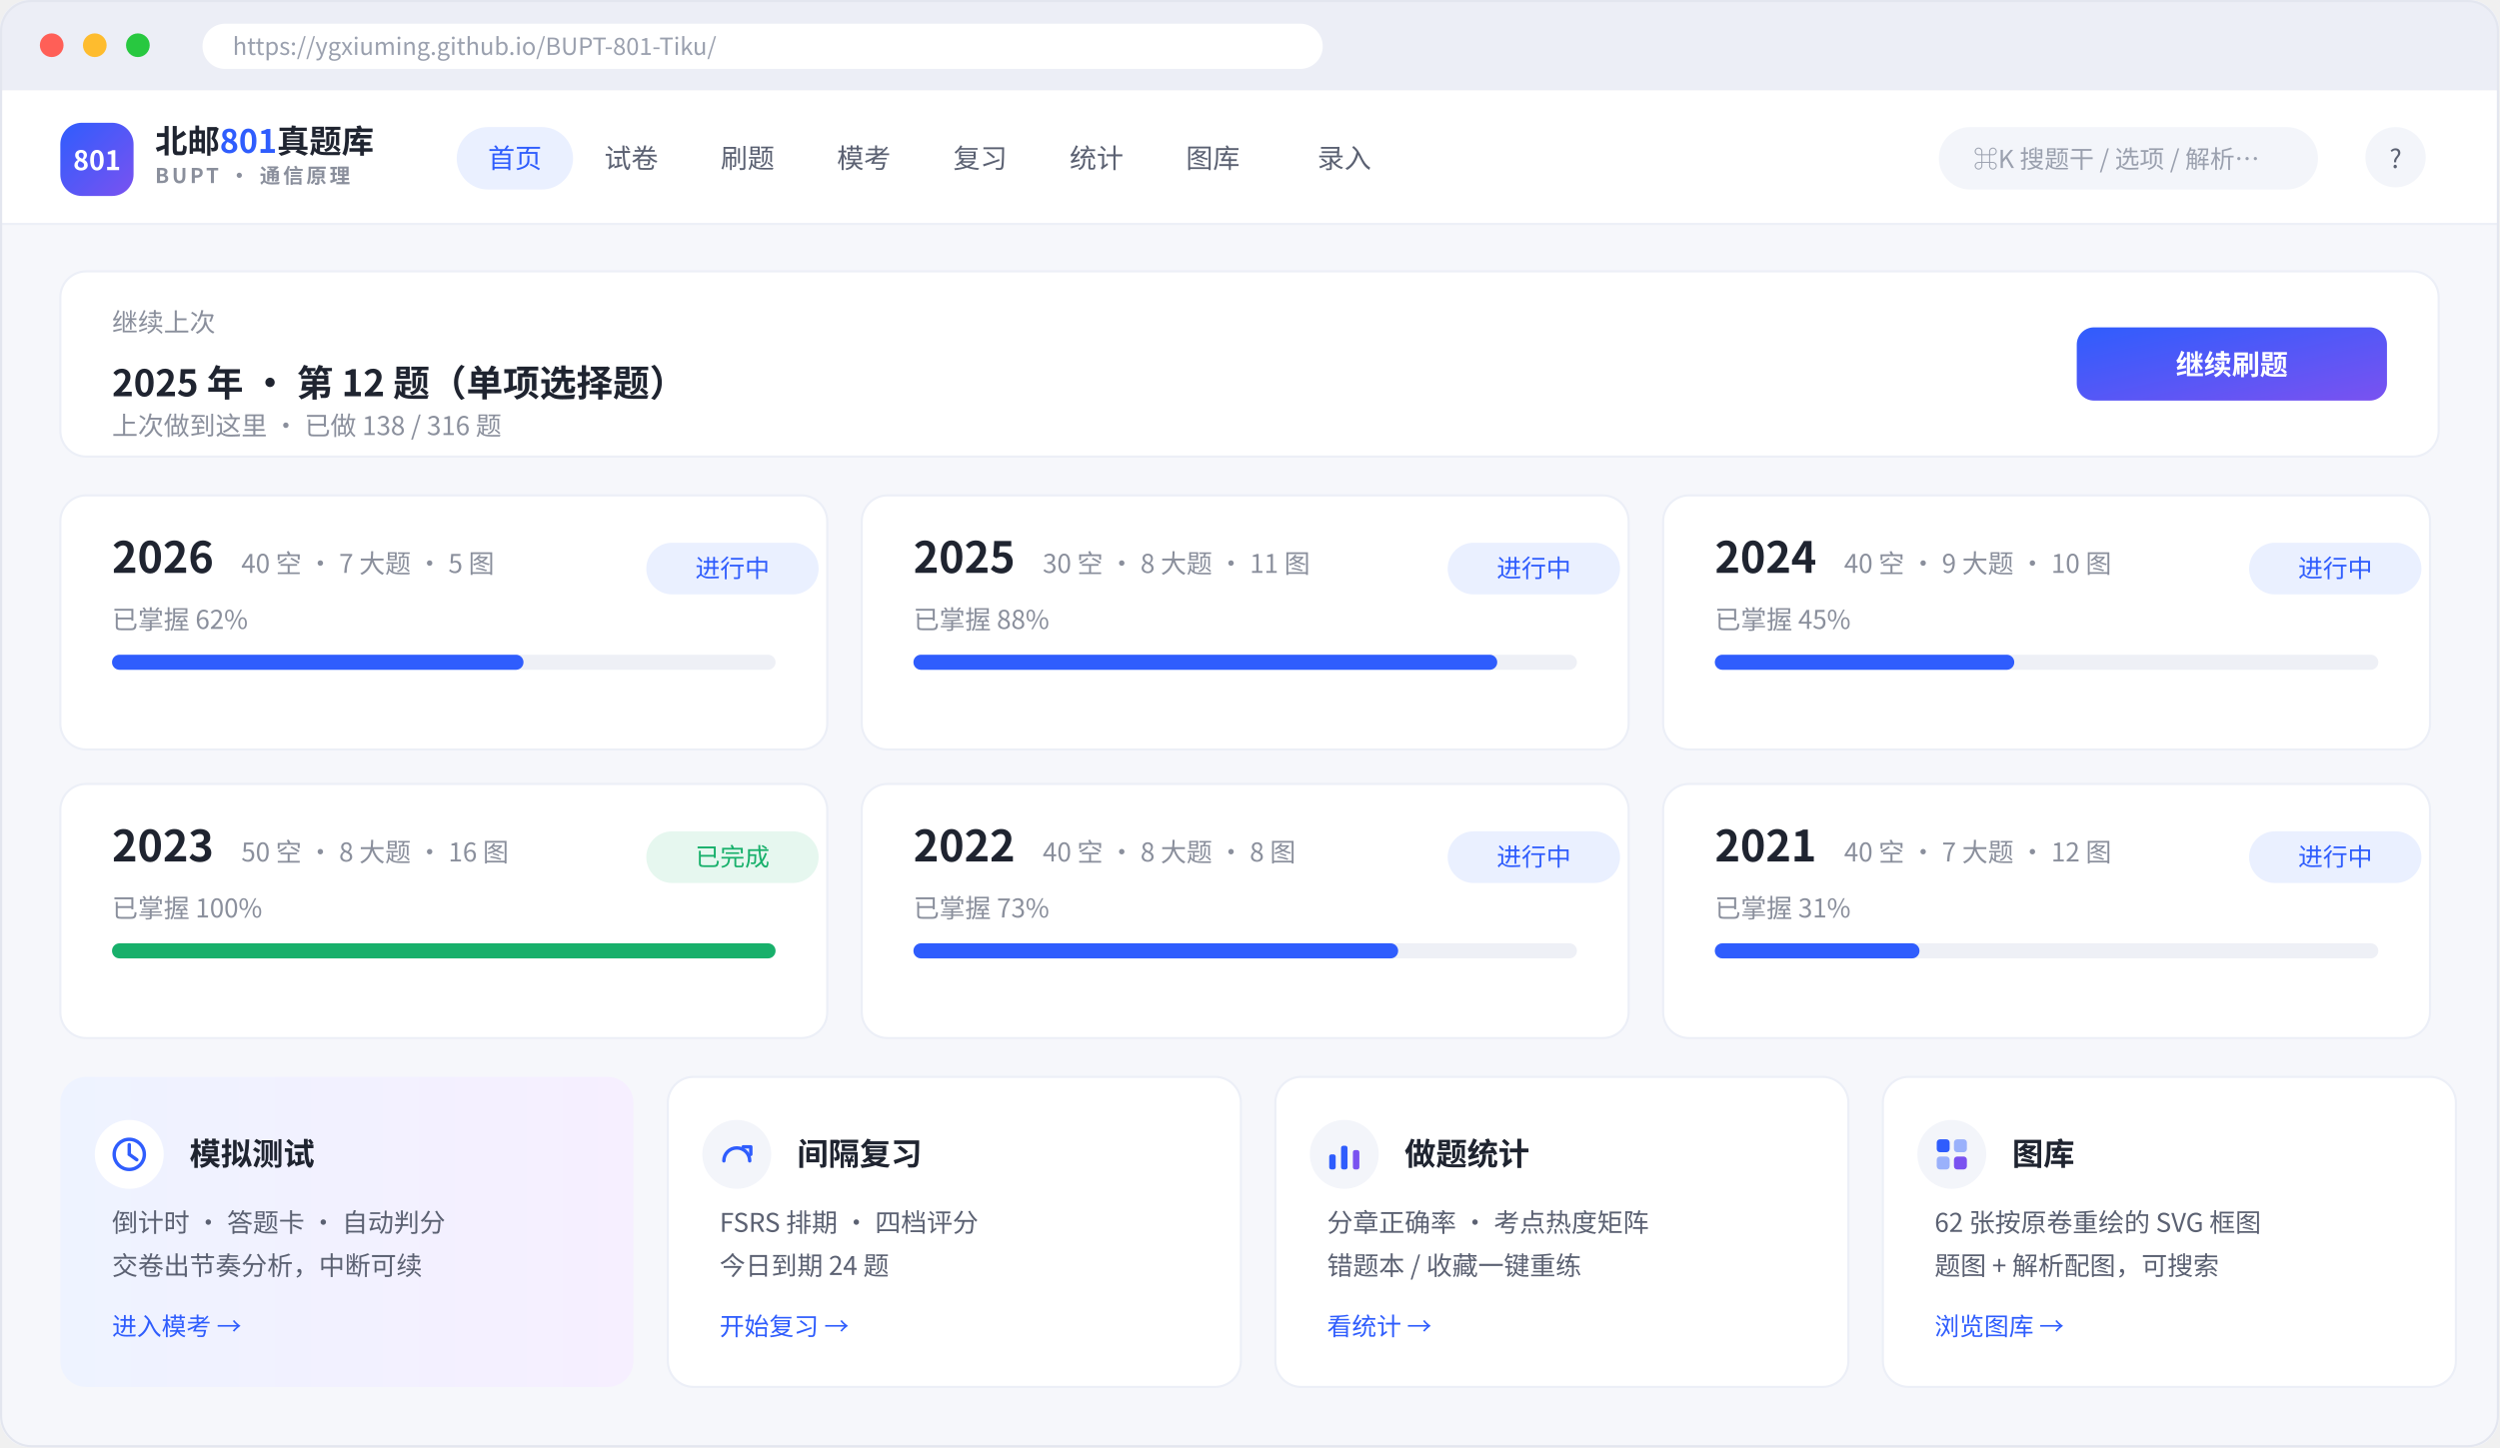
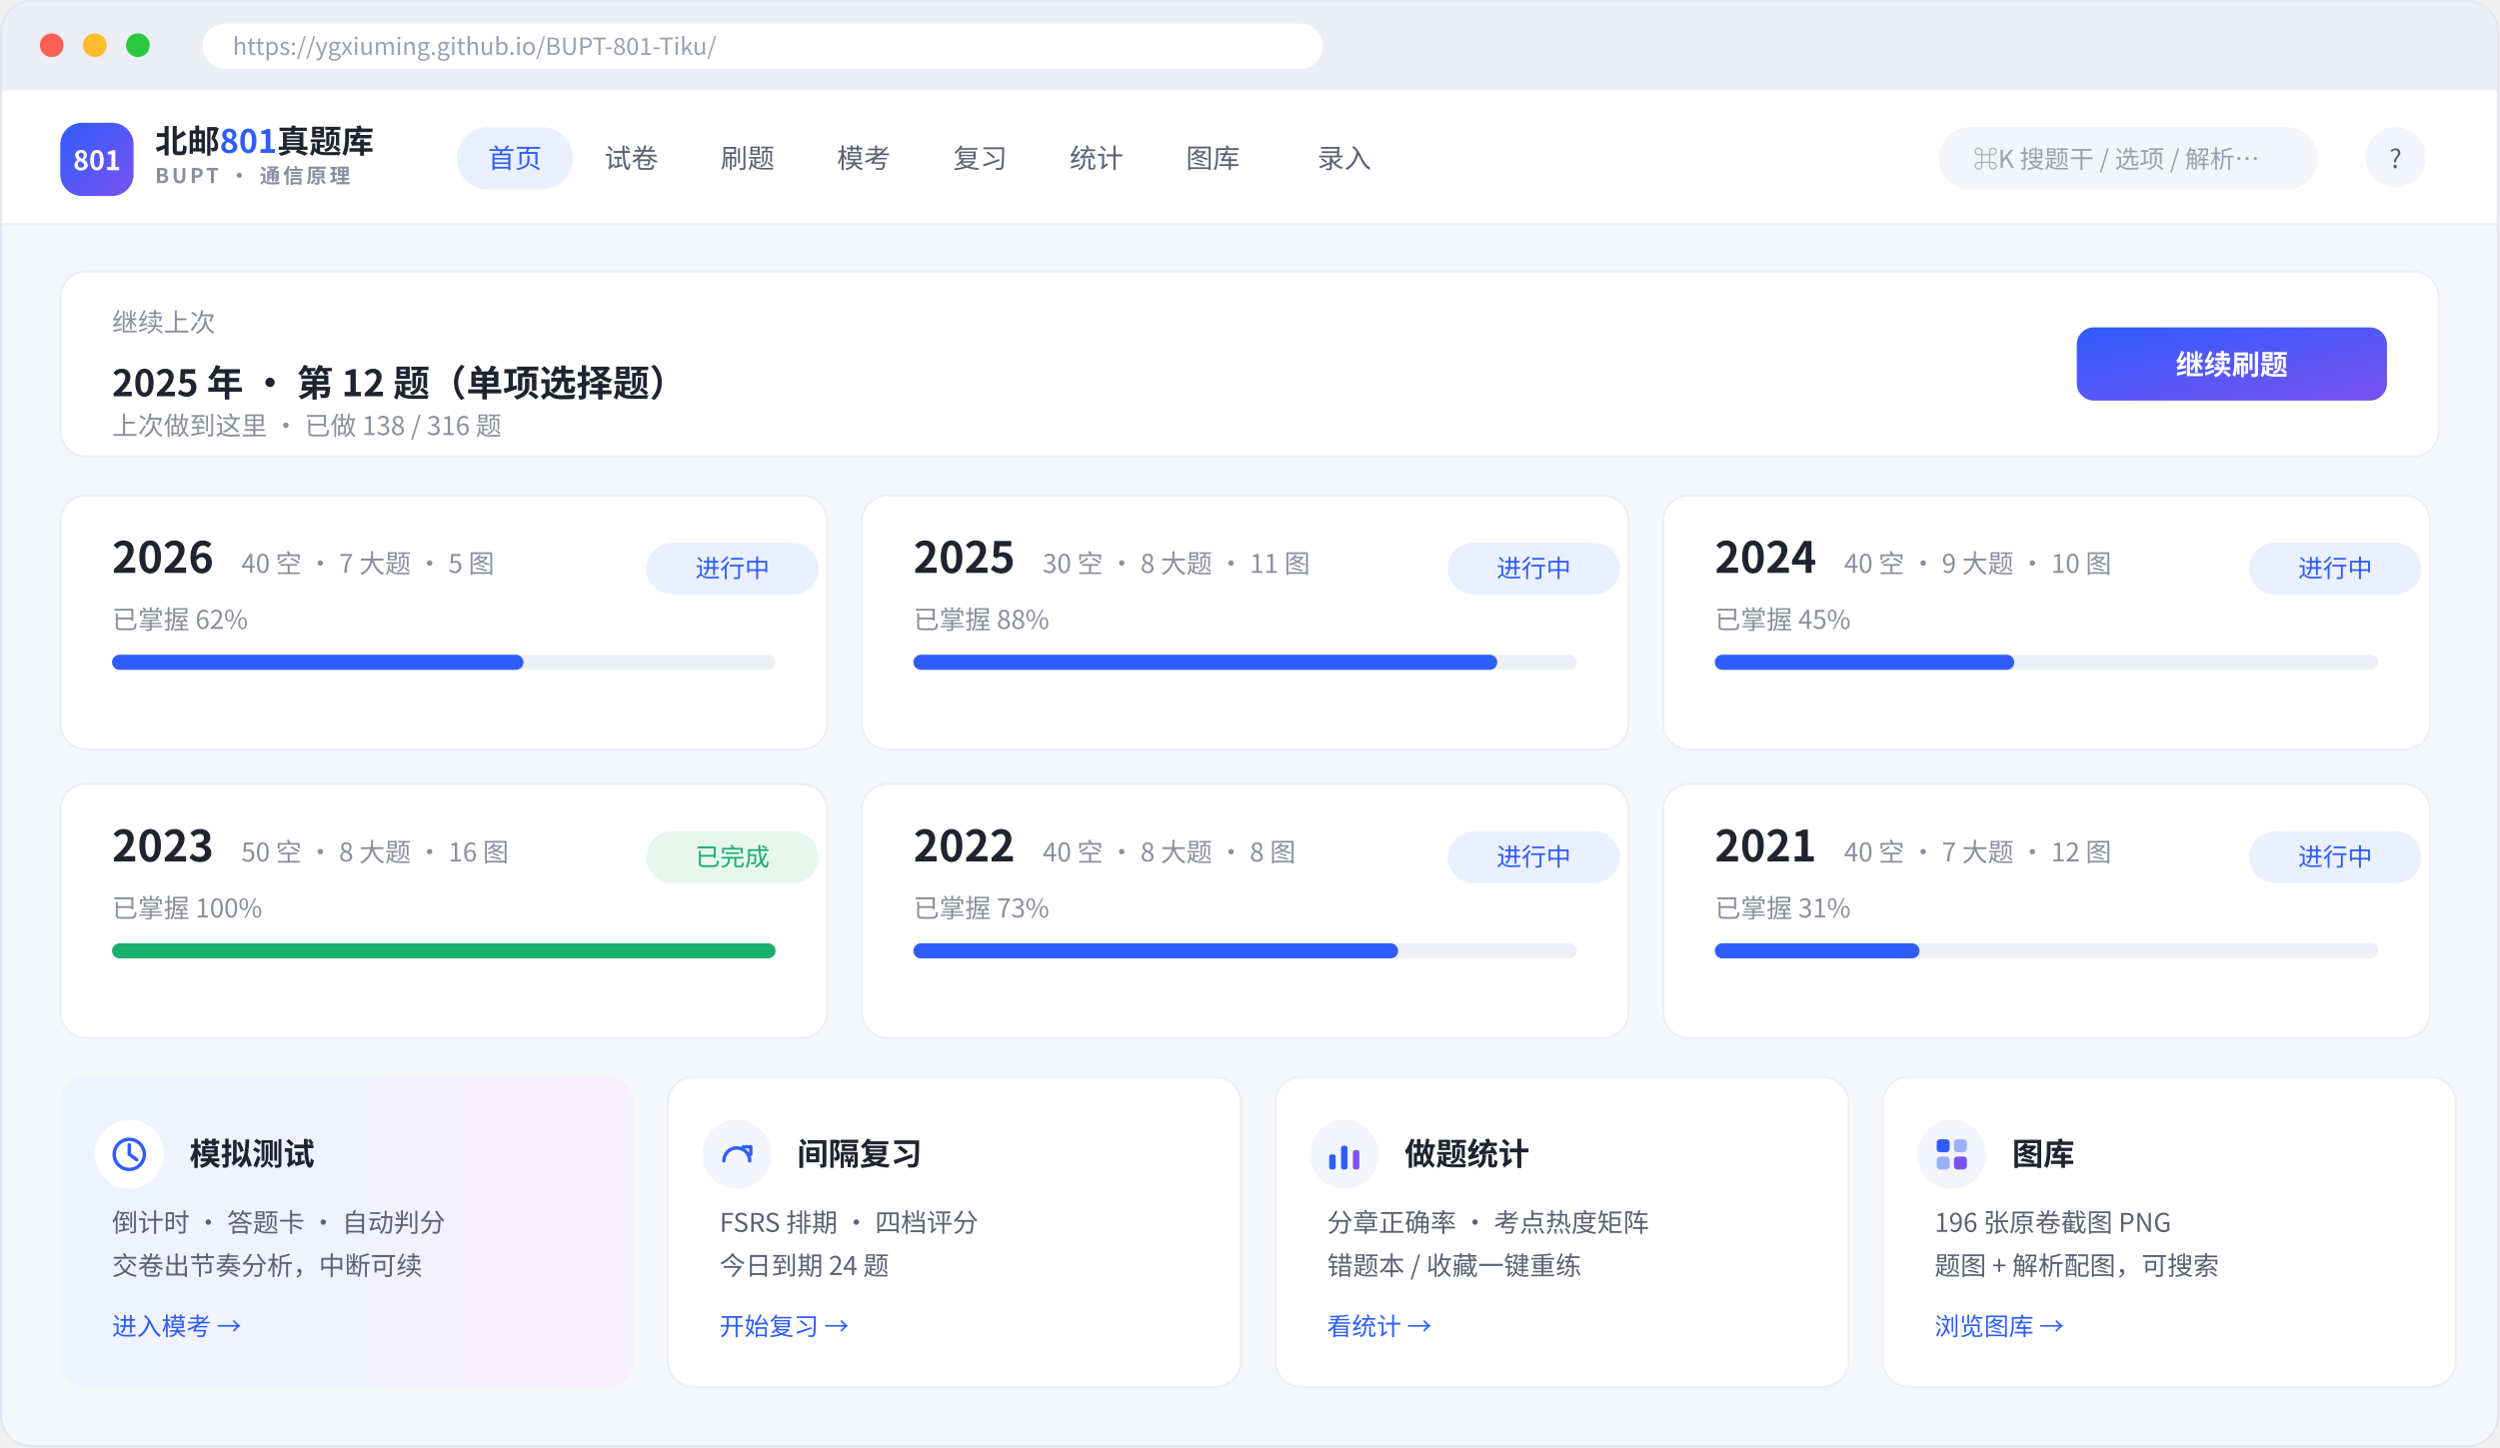
<svg xmlns="http://www.w3.org/2000/svg" viewBox="0 0 1160 672" width="100%" font-family="'PingFang SC','Microsoft YaHei','Noto Sans CJK SC','Helvetica Neue',Arial,sans-serif">
  <defs>
    <clipPath id="win">
      <rect x="0" y="0" width="1160" height="672" rx="14" />
    </clipPath>
    <linearGradient id="brand" x1="0" y1="0" x2="1" y2="1">
      <stop offset="0" stop-color="#2f5dfd" />
      <stop offset="1" stop-color="#7a52f0" />
    </linearGradient>
    <linearGradient id="brandSoft" x1="0" y1="0" x2="1" y2="0">
      <stop offset="0" stop-color="#eef3ff" />
      <stop offset="1" stop-color="#f6efff" />
    </linearGradient>
  </defs>
  <g clip-path="url(#win)">
    <rect width="1160" height="672" fill="#f6f7fb" />
    <rect width="1160" height="42" fill="#eceef6" />
    <circle cx="24" cy="21" r="5.5" fill="#ff5f57" />
    <circle cx="44" cy="21" r="5.5" fill="#febc2e" />
    <circle cx="64" cy="21" r="5.5" fill="#28c840" />
    <rect x="94" y="11" width="520" height="21" rx="10.5" fill="#ffffff" />
    <text x="108" y="25.5" font-size="11" fill="#9aa0ae">https://ygxiuming.github.io/BUPT-801-Tiku/</text>
    <rect y="42" width="1160" height="62" fill="#ffffff" />
    <line x1="0" y1="104" x2="1160" y2="104" stroke="#eceff7" stroke-width="1" />
    <rect x="28" y="57" width="34" height="34" rx="10" fill="url(#brand)" />
    <text x="45" y="79" font-size="12.5" font-weight="800" fill="#ffffff" text-anchor="middle">801</text>
    <text x="72" y="71" font-size="15" font-weight="800" fill="#1f2430">北邮<tspan fill="#2f5dfd">801</tspan>真题库</text>
    <text x="72" y="85" font-size="9.5" font-weight="600" fill="#8a8f9c" letter-spacing="1.3">BUPT · 通信原理</text>
    <rect x="212" y="59" width="54" height="29" rx="14.5" fill="#eaf0ff" />
    <text x="239" y="78" font-size="12.5" fill="#2f5dfd" text-anchor="middle">首页</text>
    <text x="293" y="78" font-size="12.5" fill="#5b6172" text-anchor="middle">试卷</text>
    <text x="347" y="78" font-size="12.5" fill="#5b6172" text-anchor="middle">刷题</text>
    <text x="401" y="78" font-size="12.5" fill="#5b6172" text-anchor="middle">模考</text>
    <text x="455" y="78" font-size="12.5" fill="#5b6172" text-anchor="middle">复习</text>
    <text x="509" y="78" font-size="12.5" fill="#5b6172" text-anchor="middle">统计</text>
    <text x="563" y="78" font-size="12.5" fill="#5b6172" text-anchor="middle">图库</text>
    <text x="624" y="78" font-size="12.5" fill="#5b6172" text-anchor="middle">录入</text>
    <rect x="900" y="59" width="176" height="29" rx="14.5" fill="#f3f5fa" />
    <text x="916" y="78" font-size="11.5" fill="#9aa0ae">⌘K  搜题干 / 选项 / 解析…</text>
    <circle cx="1112" cy="73" r="14" fill="#f3f5fa" />
    <text x="1112" y="78" font-size="12" fill="#5b6172" text-anchor="middle">?</text>
    <rect x="28" y="126" width="1104" height="86" rx="12" fill="#ffffff" stroke="#eceff7" />
    <text x="52" y="154" font-size="12" fill="#8a8f9c">继续上次</text>
    <text x="52" y="184" font-size="17" font-weight="700" fill="#1f2430">2025 年 · 第 12 题（单项选择题）</text>
    <text x="52" y="202" font-size="12" fill="#8a8f9c">上次做到这里 · 已做 138 / 316 题</text>
    <rect x="964" y="152" width="144" height="34" rx="8" fill="url(#brand)" />
    <text x="1036" y="174" font-size="13" font-weight="700" fill="#ffffff" text-anchor="middle">继续刷题</text>
    <g>
      <rect x="28" y="230" width="356" height="118" rx="12" fill="#ffffff" stroke="#eceff7" />
      <text x="52" y="266" font-size="20" font-weight="800" fill="#1f2430">2026</text>
      <text x="112" y="266" font-size="12" fill="#8a8f9c">40 空 · 7 大题 · 5 图</text>
      <text x="52" y="292" font-size="12" fill="#8a8f9c">已掌握 62%</text>
      <rect x="52" y="304" width="308" height="7" rx="3.5" fill="#eef0f6" />
      <rect x="52" y="304" width="191" height="7" rx="3.5" fill="#2f5dfd" />
      <rect x="300" y="252" width="80" height="24" rx="12" fill="#eaf0ff" />
      <text x="340" y="268" font-size="11.5" fill="#2f5dfd" text-anchor="middle">进行中</text>
    </g>
    <g>
      <rect x="400" y="230" width="356" height="118" rx="12" fill="#ffffff" stroke="#eceff7" />
      <text x="424" y="266" font-size="20" font-weight="800" fill="#1f2430">2025</text>
      <text x="484" y="266" font-size="12" fill="#8a8f9c">30 空 · 8 大题 · 11 图</text>
      <text x="424" y="292" font-size="12" fill="#8a8f9c">已掌握 88%</text>
      <rect x="424" y="304" width="308" height="7" rx="3.5" fill="#eef0f6" />
      <rect x="424" y="304" width="271" height="7" rx="3.5" fill="#2f5dfd" />
      <rect x="672" y="252" width="80" height="24" rx="12" fill="#eaf0ff" />
      <text x="712" y="268" font-size="11.5" fill="#2f5dfd" text-anchor="middle">进行中</text>
    </g>
    <g>
      <rect x="772" y="230" width="356" height="118" rx="12" fill="#ffffff" stroke="#eceff7" />
      <text x="796" y="266" font-size="20" font-weight="800" fill="#1f2430">2024</text>
      <text x="856" y="266" font-size="12" fill="#8a8f9c">40 空 · 9 大题 · 10 图</text>
      <text x="796" y="292" font-size="12" fill="#8a8f9c">已掌握 45%</text>
      <rect x="796" y="304" width="308" height="7" rx="3.5" fill="#eef0f6" />
      <rect x="796" y="304" width="139" height="7" rx="3.5" fill="#2f5dfd" />
      <rect x="1044" y="252" width="80" height="24" rx="12" fill="#eaf0ff" />
      <text x="1084" y="268" font-size="11.5" fill="#2f5dfd" text-anchor="middle">进行中</text>
    </g>
    <g>
      <rect x="28" y="364" width="356" height="118" rx="12" fill="#ffffff" stroke="#eceff7" />
      <text x="52" y="400" font-size="20" font-weight="800" fill="#1f2430">2023</text>
      <text x="112" y="400" font-size="12" fill="#8a8f9c">50 空 · 8 大题 · 16 图</text>
      <text x="52" y="426" font-size="12" fill="#8a8f9c">已掌握 100%</text>
      <rect x="52" y="438" width="308" height="7" rx="3.5" fill="#eef0f6" />
      <rect x="52" y="438" width="308" height="7" rx="3.5" fill="#18b06b" />
      <rect x="300" y="386" width="80" height="24" rx="12" fill="#e6f7ef" />
      <text x="340" y="402" font-size="11.5" fill="#18b06b" text-anchor="middle">已完成</text>
    </g>
    <g>
      <rect x="400" y="364" width="356" height="118" rx="12" fill="#ffffff" stroke="#eceff7" />
      <text x="424" y="400" font-size="20" font-weight="800" fill="#1f2430">2022</text>
      <text x="484" y="400" font-size="12" fill="#8a8f9c">40 空 · 8 大题 · 8 图</text>
      <text x="424" y="426" font-size="12" fill="#8a8f9c">已掌握 73%</text>
      <rect x="424" y="438" width="308" height="7" rx="3.5" fill="#eef0f6" />
      <rect x="424" y="438" width="225" height="7" rx="3.5" fill="#2f5dfd" />
      <rect x="672" y="386" width="80" height="24" rx="12" fill="#eaf0ff" />
      <text x="712" y="402" font-size="11.5" fill="#2f5dfd" text-anchor="middle">进行中</text>
    </g>
    <g>
      <rect x="772" y="364" width="356" height="118" rx="12" fill="#ffffff" stroke="#eceff7" />
      <text x="796" y="400" font-size="20" font-weight="800" fill="#1f2430">2021</text>
      <text x="856" y="400" font-size="12" fill="#8a8f9c">40 空 · 7 大题 · 12 图</text>
      <text x="796" y="426" font-size="12" fill="#8a8f9c">已掌握 31%</text>
      <rect x="796" y="438" width="308" height="7" rx="3.5" fill="#eef0f6" />
      <rect x="796" y="438" width="95" height="7" rx="3.5" fill="#2f5dfd" />
      <rect x="1044" y="386" width="80" height="24" rx="12" fill="#eaf0ff" />
      <text x="1084" y="402" font-size="11.5" fill="#2f5dfd" text-anchor="middle">进行中</text>
    </g>
    <g>
      <rect x="28" y="500" width="266" height="144" rx="12" fill="url(#brandSoft)" />
      <circle cx="60" cy="536" r="16" fill="#ffffff" />
      <circle cx="60" cy="536" r="7" fill="none" stroke="#2f5dfd" stroke-width="1.6" />
      <path d="M60 531.5 L60 536 L63.5 538.5" fill="none" stroke="#2f5dfd" stroke-width="1.6" stroke-linecap="round" />
      <text x="88" y="541" font-size="14.5" font-weight="700" fill="#1f2430">模拟测试</text>
      <text x="52" y="572" font-size="12" fill="#5b6172">倒计时 · 答题卡 · 自动判分</text>
      <text x="52" y="592" font-size="12" fill="#5b6172">交卷出节奏分析，中断可续</text>
      <text x="52" y="620" font-size="11.5" fill="#2f5dfd">进入模考 →</text>
    </g>
    <g>
      <rect x="310" y="500" width="266" height="144" rx="12" fill="#ffffff" stroke="#eceff7" />
      <circle cx="342" cy="536" r="16" fill="#f3f5fa" />
      <path d="M336 539 a6 6 0 1 1 12 0" fill="none" stroke="#2f5dfd" stroke-width="1.6" stroke-linecap="round" />
      <path d="M345 532.5 L348.5 532.5 L348.5 536" fill="none" stroke="#2f5dfd" stroke-width="1.6" stroke-linecap="round" stroke-linejoin="round" />
      <text x="370" y="541" font-size="14.5" font-weight="700" fill="#1f2430">间隔复习</text>
      <text x="334" y="572" font-size="12" fill="#5b6172">FSRS 排期 · 四档评分</text>
      <text x="334" y="592" font-size="12" fill="#5b6172">今日到期 24 题</text>
      <text x="334" y="620" font-size="11.5" fill="#2f5dfd">开始复习 →</text>
    </g>
    <g>
      <rect x="592" y="500" width="266" height="144" rx="12" fill="#ffffff" stroke="#eceff7" />
      <circle cx="624" cy="536" r="16" fill="#f3f5fa" />
      <rect x="617" y="536" width="3" height="7" rx="1" fill="#2f5dfd" />
      <rect x="622.5" y="532" width="3" height="11" rx="1" fill="#2f5dfd" />
      <rect x="628" y="534" width="3" height="9" rx="1" fill="#7a52f0" />
      <text x="652" y="541" font-size="14.5" font-weight="700" fill="#1f2430">做题统计</text>
      <text x="616" y="572" font-size="12" fill="#5b6172">分章正确率 · 考点热度矩阵</text>
      <text x="616" y="592" font-size="12" fill="#5b6172">错题本 / 收藏一键重练</text>
      <text x="616" y="620" font-size="11.5" fill="#2f5dfd">看统计 →</text>
    </g>
    <g>
      <rect x="874" y="500" width="266" height="144" rx="12" fill="#ffffff" stroke="#eceff7" />
      <circle cx="906" cy="536" r="16" fill="#f3f5fa" />
      <rect x="899" y="529" width="6" height="6" rx="1.5" fill="#2f5dfd" />
      <rect x="907" y="529" width="6" height="6" rx="1.5" fill="#2f5dfd" opacity=".45" />
      <rect x="899" y="537" width="6" height="6" rx="1.5" fill="#2f5dfd" opacity=".45" />
      <rect x="907" y="537" width="6" height="6" rx="1.5" fill="#7a52f0" />
      <text x="934" y="541" font-size="14.5" font-weight="700" fill="#1f2430">图库</text>
-       <text x="898" y="572" font-size="12" fill="#5b6172">62 张按原卷重绘的 SVG 框图</text>
+       <text x="898" y="572" font-size="12" fill="#5b6172">196 张原卷截图 PNG</text>
      <text x="898" y="592" font-size="12" fill="#5b6172">题图 + 解析配图，可搜索</text>
      <text x="898" y="620" font-size="11.5" fill="#2f5dfd">浏览图库 →</text>
    </g>
  </g>
  <rect x="0.5" y="0.5" width="1159" height="671" rx="14" fill="none" stroke="#e3e6ef" />
</svg>
